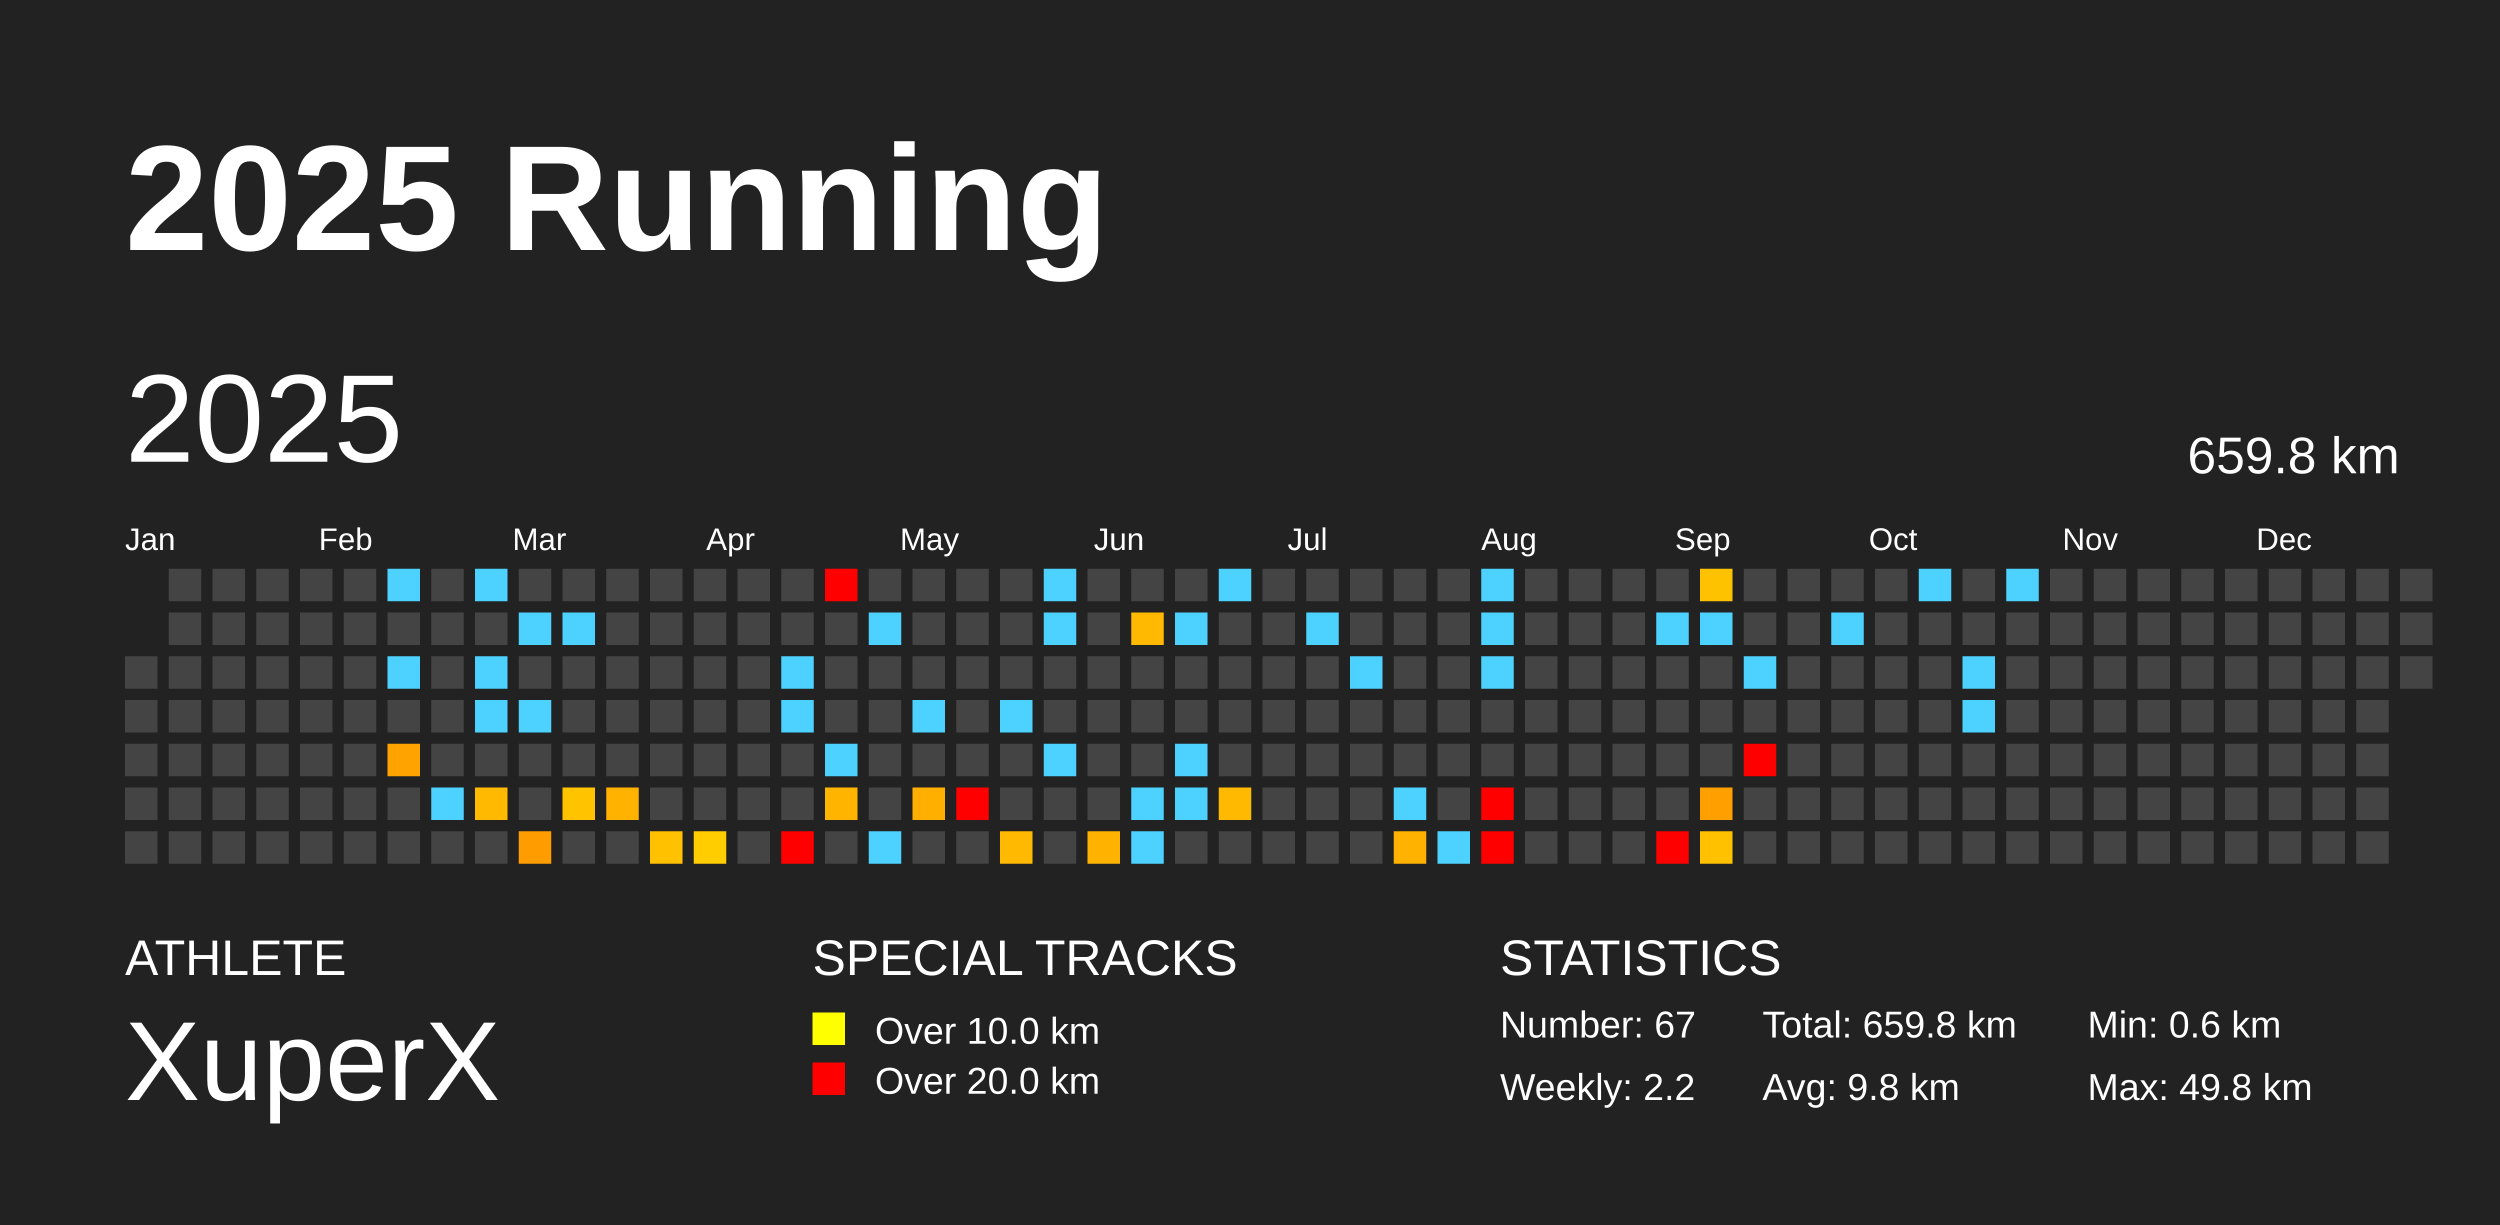
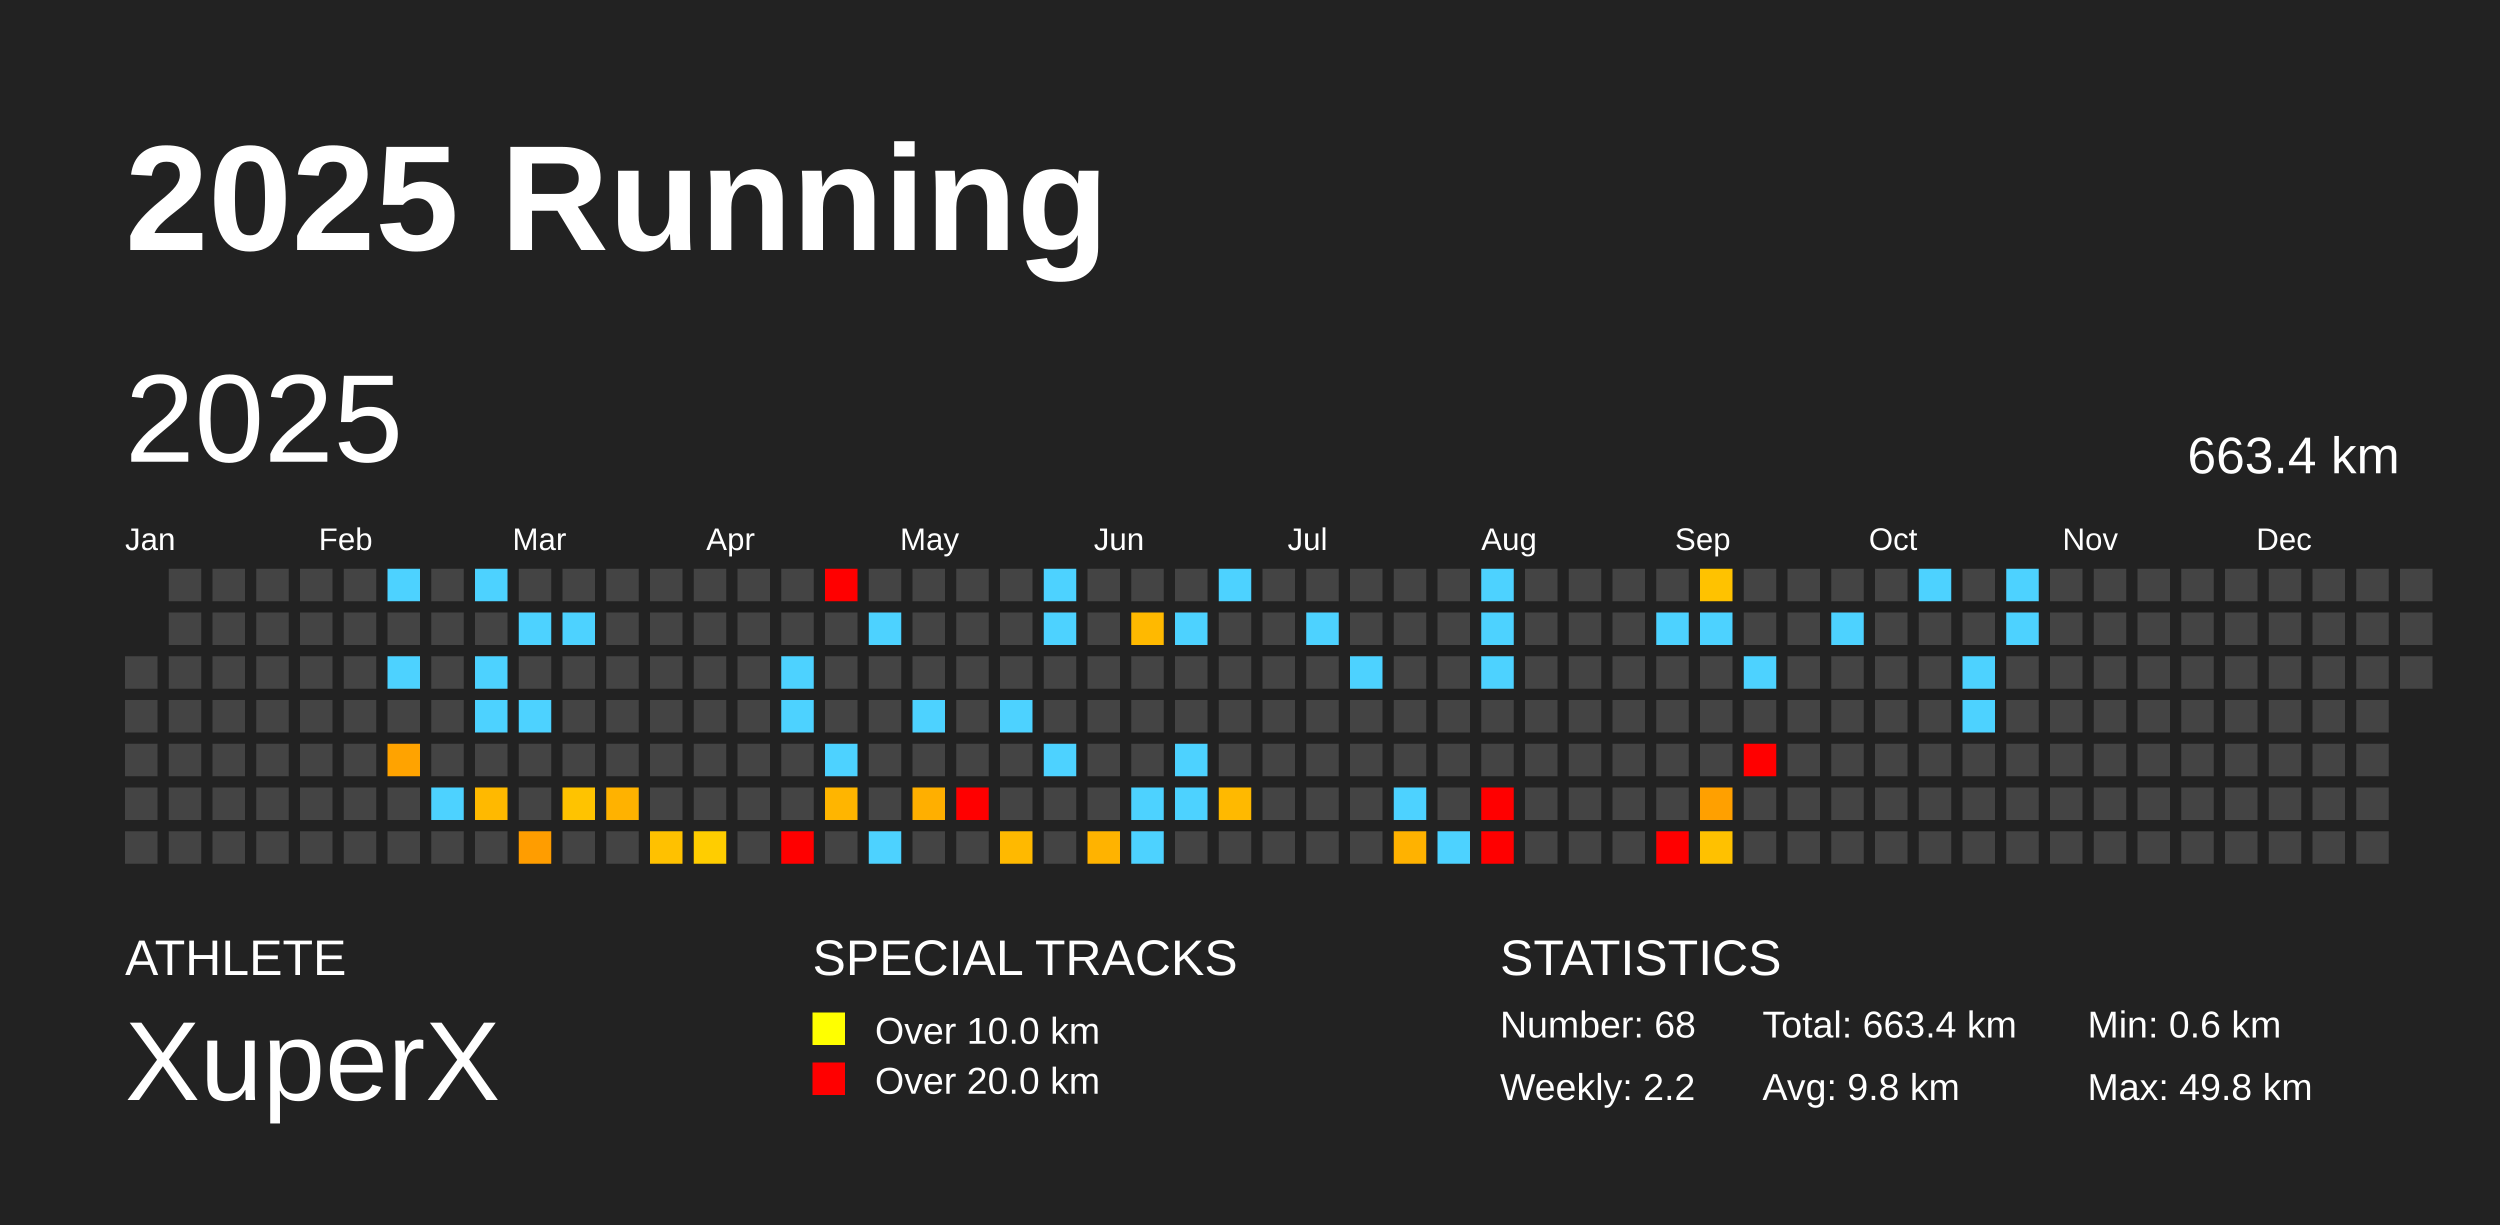
<svg xmlns="http://www.w3.org/2000/svg" baseProfile="full" height="98mm" version="1.1" viewBox="0,0,200,98" width="200mm">
  <defs />
  <rect fill="#222222" height="98" width="200" x="0" y="0" />
  <text fill="#FFFFFF" style="font-size:12px; font-family:Arial; font-weight:bold;" x="10" y="20">2025 Running</text>
  <text fill="#FFFFFF" style="font-size:4px; font-family:Arial" x="10" y="78">ATHLETE</text>
  <text fill="#FFFFFF" style="font-size:9px; font-family:Arial" x="10" y="88">XuperX</text>
  <text fill="#FFFFFF" style="font-size:4px; font-family:Arial" x="65" y="78">SPECIAL TRACKS</text>
  <rect fill="yellow" height="2.6" width="2.6" x="65" y="81" />
  <text fill="#FFFFFF" style="font-size:3px; font-family:Arial" x="70" y="83.5">Over 10.0 km</text>
  <rect fill="red" height="2.6" width="2.6" x="65" y="85" />
  <text fill="#FFFFFF" style="font-size:3px; font-family:Arial" x="70" y="87.5">Over 20.0 km</text>
  <text fill="#FFFFFF" style="font-size:4px; font-family:Arial" x="120" y="78">STATISTICS</text>
-   <text fill="#FFFFFF" style="font-size:3px; font-family:Arial" x="120" y="83">Number: 67</text>
+   <text fill="#FFFFFF" style="font-size:3px; font-family:Arial" x="120" y="83">Number: 68</text>
  <text fill="#FFFFFF" style="font-size:3px; font-family:Arial" x="120" y="88">Weekly: 2.2</text>
-   <text fill="#FFFFFF" style="font-size:3px; font-family:Arial" x="141" y="83">Total: 659.8 km</text>
+   <text fill="#FFFFFF" style="font-size:3px; font-family:Arial" x="141" y="83">Total: 663.4 km</text>
  <text fill="#FFFFFF" style="font-size:3px; font-family:Arial" x="141" y="88">Avg: 9.8 km</text>
  <text fill="#FFFFFF" style="font-size:3px; font-family:Arial" x="167" y="83">Min: 0.6 km</text>
  <text fill="#FFFFFF" style="font-size:3px; font-family:Arial" x="167" y="88">Max: 49.8 km</text>
  <text dominant-baseline="hanging" fill="#FFFFFF" style="font-size:10.0px; font-family:Arial;" x="10" y="30">2025</text>
-   <text dominant-baseline="hanging" fill="#FFFFFF" style="font-size:4.125px; font-family:Arial;" x="175" y="35">659.8 km</text>
+   <text dominant-baseline="hanging" fill="#FFFFFF" style="font-size:4.125px; font-family:Arial;" x="175" y="35">663.4 km</text>
  <text fill="#FFFFFF" style="font-size:2.5px; font-family:Arial" x="10.0" y="44">Jan</text>
  <text fill="#FFFFFF" style="font-size:2.5px; font-family:Arial" x="25.5" y="44">Feb</text>
  <text fill="#FFFFFF" style="font-size:2.5px; font-family:Arial" x="41.0" y="44">Mar</text>
  <text fill="#FFFFFF" style="font-size:2.5px; font-family:Arial" x="56.5" y="44">Apr</text>
  <text fill="#FFFFFF" style="font-size:2.5px; font-family:Arial" x="72.0" y="44">May</text>
  <text fill="#FFFFFF" style="font-size:2.5px; font-family:Arial" x="87.5" y="44">Jun</text>
  <text fill="#FFFFFF" style="font-size:2.5px; font-family:Arial" x="103.0" y="44">Jul</text>
  <text fill="#FFFFFF" style="font-size:2.5px; font-family:Arial" x="118.5" y="44">Aug</text>
  <text fill="#FFFFFF" style="font-size:2.5px; font-family:Arial" x="134.0" y="44">Sep</text>
  <text fill="#FFFFFF" style="font-size:2.5px; font-family:Arial" x="149.5" y="44">Oct</text>
  <text fill="#FFFFFF" style="font-size:2.5px; font-family:Arial" x="165.0" y="44">Nov</text>
  <text fill="#FFFFFF" style="font-size:2.5px; font-family:Arial" x="180.5" y="44">Dec</text>
  <rect fill="#444444" height="2.6" width="2.6" x="10.0" y="52.5" />
  <rect fill="#444444" height="2.6" width="2.6" x="10.0" y="56.0" />
  <rect fill="#444444" height="2.6" width="2.6" x="10.0" y="59.5" />
  <rect fill="#444444" height="2.6" width="2.6" x="10.0" y="63.0" />
  <rect fill="#444444" height="2.6" width="2.6" x="10.0" y="66.5" />
  <rect fill="#444444" height="2.6" width="2.6" x="13.5" y="45.5" />
  <rect fill="#444444" height="2.6" width="2.6" x="13.5" y="49.0" />
  <rect fill="#444444" height="2.6" width="2.6" x="13.5" y="52.5" />
  <rect fill="#444444" height="2.6" width="2.6" x="13.5" y="56.0" />
  <rect fill="#444444" height="2.6" width="2.6" x="13.5" y="59.5" />
  <rect fill="#444444" height="2.6" width="2.6" x="13.5" y="63.0" />
  <rect fill="#444444" height="2.6" width="2.6" x="13.5" y="66.5" />
  <rect fill="#444444" height="2.6" width="2.6" x="17.0" y="45.5" />
  <rect fill="#444444" height="2.6" width="2.6" x="17.0" y="49.0" />
  <rect fill="#444444" height="2.6" width="2.6" x="17.0" y="52.5" />
  <rect fill="#444444" height="2.6" width="2.6" x="17.0" y="56.0" />
  <rect fill="#444444" height="2.6" width="2.6" x="17.0" y="59.5" />
  <rect fill="#444444" height="2.6" width="2.6" x="17.0" y="63.0" />
  <rect fill="#444444" height="2.6" width="2.6" x="17.0" y="66.5" />
  <rect fill="#444444" height="2.6" width="2.6" x="20.5" y="45.5" />
  <rect fill="#444444" height="2.6" width="2.6" x="20.5" y="49.0" />
  <rect fill="#444444" height="2.6" width="2.6" x="20.5" y="52.5" />
  <rect fill="#444444" height="2.6" width="2.6" x="20.5" y="56.0" />
  <rect fill="#444444" height="2.6" width="2.6" x="20.5" y="59.5" />
  <rect fill="#444444" height="2.6" width="2.6" x="20.5" y="63.0" />
  <rect fill="#444444" height="2.6" width="2.6" x="20.5" y="66.5" />
  <rect fill="#444444" height="2.6" width="2.6" x="24.0" y="45.5" />
  <rect fill="#444444" height="2.6" width="2.6" x="24.0" y="49.0" />
  <rect fill="#444444" height="2.6" width="2.6" x="24.0" y="52.5" />
  <rect fill="#444444" height="2.6" width="2.6" x="24.0" y="56.0" />
  <rect fill="#444444" height="2.6" width="2.6" x="24.0" y="59.5" />
  <rect fill="#444444" height="2.6" width="2.6" x="24.0" y="63.0" />
  <rect fill="#444444" height="2.6" width="2.6" x="24.0" y="66.5" />
  <rect fill="#444444" height="2.6" width="2.6" x="27.5" y="45.5" />
  <rect fill="#444444" height="2.6" width="2.6" x="27.5" y="49.0" />
  <rect fill="#444444" height="2.6" width="2.6" x="27.5" y="52.5" />
  <rect fill="#444444" height="2.6" width="2.6" x="27.5" y="56.0" />
  <rect fill="#444444" height="2.6" width="2.6" x="27.5" y="59.5" />
  <rect fill="#444444" height="2.6" width="2.6" x="27.5" y="63.0" />
  <rect fill="#444444" height="2.6" width="2.6" x="27.5" y="66.5" />
  <rect fill="#4dd2ff" height="2.6" width="2.6" x="31.0" y="45.5" />
  <rect fill="#444444" height="2.6" width="2.6" x="31.0" y="49.0" />
  <rect fill="#4dd2ff" height="2.6" width="2.6" x="31.0" y="52.5" />
  <rect fill="#444444" height="2.6" width="2.6" x="31.0" y="56.0" />
  <rect fill="#ffa300" height="2.6" width="2.6" x="31.0" y="59.5" />
  <rect fill="#444444" height="2.6" width="2.6" x="31.0" y="63.0" />
  <rect fill="#444444" height="2.6" width="2.6" x="31.0" y="66.5" />
  <rect fill="#444444" height="2.6" width="2.6" x="34.5" y="45.5" />
  <rect fill="#444444" height="2.6" width="2.6" x="34.5" y="49.0" />
  <rect fill="#444444" height="2.6" width="2.6" x="34.5" y="52.5" />
  <rect fill="#444444" height="2.6" width="2.6" x="34.5" y="56.0" />
  <rect fill="#444444" height="2.6" width="2.6" x="34.5" y="59.5" />
  <rect fill="#4dd2ff" height="2.6" width="2.6" x="34.5" y="63.0" />
  <rect fill="#444444" height="2.6" width="2.6" x="34.5" y="66.5" />
  <rect fill="#4dd2ff" height="2.6" width="2.6" x="38.0" y="45.5" />
  <rect fill="#444444" height="2.6" width="2.6" x="38.0" y="49.0" />
  <rect fill="#4dd2ff" height="2.6" width="2.6" x="38.0" y="52.5" />
  <rect fill="#4dd2ff" height="2.6" width="2.6" x="38.0" y="56.0" />
  <rect fill="#444444" height="2.6" width="2.6" x="38.0" y="59.5" />
  <rect fill="#ffb900" height="2.6" width="2.6" x="38.0" y="63.0" />
  <rect fill="#444444" height="2.6" width="2.6" x="38.0" y="66.5" />
  <rect fill="#444444" height="2.6" width="2.6" x="41.5" y="45.5" />
  <rect fill="#4dd2ff" height="2.6" width="2.6" x="41.5" y="49.0" />
  <rect fill="#444444" height="2.6" width="2.6" x="41.5" y="52.5" />
  <rect fill="#4dd2ff" height="2.6" width="2.6" x="41.5" y="56.0" />
  <rect fill="#444444" height="2.6" width="2.6" x="41.5" y="59.5" />
  <rect fill="#444444" height="2.6" width="2.6" x="41.5" y="63.0" />
  <rect fill="#ff9d00" height="2.6" width="2.6" x="41.5" y="66.5" />
  <rect fill="#444444" height="2.6" width="2.6" x="45.0" y="45.5" />
  <rect fill="#4dd2ff" height="2.6" width="2.6" x="45.0" y="49.0" />
  <rect fill="#444444" height="2.6" width="2.6" x="45.0" y="52.5" />
  <rect fill="#444444" height="2.6" width="2.6" x="45.0" y="56.0" />
  <rect fill="#444444" height="2.6" width="2.6" x="45.0" y="59.5" />
  <rect fill="#ffc300" height="2.6" width="2.6" x="45.0" y="63.0" />
  <rect fill="#444444" height="2.6" width="2.6" x="45.0" y="66.5" />
  <rect fill="#444444" height="2.6" width="2.6" x="48.5" y="45.5" />
  <rect fill="#444444" height="2.6" width="2.6" x="48.5" y="49.0" />
  <rect fill="#444444" height="2.6" width="2.6" x="48.5" y="52.5" />
  <rect fill="#444444" height="2.6" width="2.6" x="48.5" y="56.0" />
  <rect fill="#444444" height="2.6" width="2.6" x="48.5" y="59.5" />
  <rect fill="#ffb200" height="2.6" width="2.6" x="48.5" y="63.0" />
  <rect fill="#444444" height="2.6" width="2.6" x="48.5" y="66.5" />
  <rect fill="#444444" height="2.6" width="2.6" x="52.0" y="45.5" />
  <rect fill="#444444" height="2.6" width="2.6" x="52.0" y="49.0" />
  <rect fill="#444444" height="2.6" width="2.6" x="52.0" y="52.5" />
  <rect fill="#444444" height="2.6" width="2.6" x="52.0" y="56.0" />
  <rect fill="#444444" height="2.6" width="2.6" x="52.0" y="59.5" />
  <rect fill="#444444" height="2.6" width="2.6" x="52.0" y="63.0" />
  <rect fill="#ffc100" height="2.6" width="2.6" x="52.0" y="66.5" />
  <rect fill="#444444" height="2.6" width="2.6" x="55.5" y="45.5" />
  <rect fill="#444444" height="2.6" width="2.6" x="55.5" y="49.0" />
  <rect fill="#444444" height="2.6" width="2.6" x="55.5" y="52.5" />
  <rect fill="#444444" height="2.6" width="2.6" x="55.5" y="56.0" />
  <rect fill="#444444" height="2.6" width="2.6" x="55.5" y="59.5" />
  <rect fill="#444444" height="2.6" width="2.6" x="55.5" y="63.0" />
  <rect fill="#ffcd00" height="2.6" width="2.6" x="55.5" y="66.5" />
  <rect fill="#444444" height="2.6" width="2.6" x="59.0" y="45.5" />
  <rect fill="#444444" height="2.6" width="2.6" x="59.0" y="49.0" />
  <rect fill="#444444" height="2.6" width="2.6" x="59.0" y="52.5" />
  <rect fill="#444444" height="2.6" width="2.6" x="59.0" y="56.0" />
  <rect fill="#444444" height="2.6" width="2.6" x="59.0" y="59.5" />
  <rect fill="#444444" height="2.6" width="2.6" x="59.0" y="63.0" />
  <rect fill="#444444" height="2.6" width="2.6" x="59.0" y="66.5" />
  <rect fill="#444444" height="2.6" width="2.6" x="62.5" y="45.5" />
  <rect fill="#444444" height="2.6" width="2.6" x="62.5" y="49.0" />
  <rect fill="#4dd2ff" height="2.6" width="2.6" x="62.5" y="52.5" />
  <rect fill="#4dd2ff" height="2.6" width="2.6" x="62.5" y="56.0" />
  <rect fill="#444444" height="2.6" width="2.6" x="62.5" y="59.5" />
  <rect fill="#444444" height="2.6" width="2.6" x="62.5" y="63.0" />
  <rect fill="red" height="2.6" width="2.6" x="62.5" y="66.5" />
  <rect fill="red" height="2.6" width="2.6" x="66.0" y="45.5" />
  <rect fill="#444444" height="2.6" width="2.6" x="66.0" y="49.0" />
  <rect fill="#444444" height="2.6" width="2.6" x="66.0" y="52.5" />
  <rect fill="#444444" height="2.6" width="2.6" x="66.0" y="56.0" />
  <rect fill="#4dd2ff" height="2.6" width="2.6" x="66.0" y="59.5" />
  <rect fill="#ffb500" height="2.6" width="2.6" x="66.0" y="63.0" />
  <rect fill="#444444" height="2.6" width="2.6" x="66.0" y="66.5" />
  <rect fill="#444444" height="2.6" width="2.6" x="69.5" y="45.5" />
  <rect fill="#4dd2ff" height="2.6" width="2.6" x="69.5" y="49.0" />
  <rect fill="#444444" height="2.6" width="2.6" x="69.5" y="52.5" />
  <rect fill="#444444" height="2.6" width="2.6" x="69.5" y="56.0" />
  <rect fill="#444444" height="2.6" width="2.6" x="69.5" y="59.5" />
  <rect fill="#444444" height="2.6" width="2.6" x="69.5" y="63.0" />
  <rect fill="#4dd2ff" height="2.6" width="2.6" x="69.5" y="66.5" />
  <rect fill="#444444" height="2.6" width="2.6" x="73.0" y="45.5" />
  <rect fill="#444444" height="2.6" width="2.6" x="73.0" y="49.0" />
  <rect fill="#444444" height="2.6" width="2.6" x="73.0" y="52.5" />
  <rect fill="#4dd2ff" height="2.6" width="2.6" x="73.0" y="56.0" />
  <rect fill="#444444" height="2.6" width="2.6" x="73.0" y="59.5" />
  <rect fill="#ffaf00" height="2.6" width="2.6" x="73.0" y="63.0" />
  <rect fill="#444444" height="2.6" width="2.6" x="73.0" y="66.5" />
  <rect fill="#444444" height="2.6" width="2.6" x="76.5" y="45.5" />
  <rect fill="#444444" height="2.6" width="2.6" x="76.5" y="49.0" />
  <rect fill="#444444" height="2.6" width="2.6" x="76.5" y="52.5" />
  <rect fill="#444444" height="2.6" width="2.6" x="76.5" y="56.0" />
  <rect fill="#444444" height="2.6" width="2.6" x="76.5" y="59.5" />
  <rect fill="red" height="2.6" width="2.6" x="76.5" y="63.0" />
  <rect fill="#444444" height="2.6" width="2.6" x="76.5" y="66.5" />
  <rect fill="#444444" height="2.6" width="2.6" x="80.0" y="45.5" />
  <rect fill="#444444" height="2.6" width="2.6" x="80.0" y="49.0" />
  <rect fill="#444444" height="2.6" width="2.6" x="80.0" y="52.5" />
  <rect fill="#4dd2ff" height="2.6" width="2.6" x="80.0" y="56.0" />
  <rect fill="#444444" height="2.6" width="2.6" x="80.0" y="59.5" />
  <rect fill="#444444" height="2.6" width="2.6" x="80.0" y="63.0" />
  <rect fill="#ffb900" height="2.6" width="2.6" x="80.0" y="66.5" />
  <rect fill="#4dd2ff" height="2.6" width="2.6" x="83.5" y="45.5" />
  <rect fill="#4dd2ff" height="2.6" width="2.6" x="83.5" y="49.0" />
  <rect fill="#444444" height="2.6" width="2.6" x="83.5" y="52.5" />
  <rect fill="#444444" height="2.6" width="2.6" x="83.5" y="56.0" />
  <rect fill="#4dd2ff" height="2.6" width="2.6" x="83.5" y="59.5" />
  <rect fill="#444444" height="2.6" width="2.6" x="83.5" y="63.0" />
  <rect fill="#444444" height="2.6" width="2.6" x="83.5" y="66.5" />
  <rect fill="#444444" height="2.6" width="2.6" x="87.0" y="45.5" />
  <rect fill="#444444" height="2.6" width="2.6" x="87.0" y="49.0" />
  <rect fill="#444444" height="2.6" width="2.6" x="87.0" y="52.5" />
  <rect fill="#444444" height="2.6" width="2.6" x="87.0" y="56.0" />
  <rect fill="#444444" height="2.6" width="2.6" x="87.0" y="59.5" />
  <rect fill="#444444" height="2.6" width="2.6" x="87.0" y="63.0" />
  <rect fill="#ffb300" height="2.6" width="2.6" x="87.0" y="66.5" />
  <rect fill="#444444" height="2.6" width="2.6" x="90.5" y="45.5" />
  <rect fill="#ffb900" height="2.6" width="2.6" x="90.5" y="49.0" />
  <rect fill="#444444" height="2.6" width="2.6" x="90.5" y="52.5" />
  <rect fill="#444444" height="2.6" width="2.6" x="90.5" y="56.0" />
  <rect fill="#444444" height="2.6" width="2.6" x="90.5" y="59.5" />
  <rect fill="#4dd2ff" height="2.6" width="2.6" x="90.5" y="63.0" />
  <rect fill="#4dd2ff" height="2.6" width="2.6" x="90.5" y="66.5" />
  <rect fill="#444444" height="2.6" width="2.6" x="94.0" y="45.5" />
  <rect fill="#4dd2ff" height="2.6" width="2.6" x="94.0" y="49.0" />
  <rect fill="#444444" height="2.6" width="2.6" x="94.0" y="52.5" />
  <rect fill="#444444" height="2.6" width="2.6" x="94.0" y="56.0" />
  <rect fill="#4dd2ff" height="2.6" width="2.6" x="94.0" y="59.5" />
  <rect fill="#4dd2ff" height="2.6" width="2.6" x="94.0" y="63.0" />
  <rect fill="#444444" height="2.6" width="2.6" x="94.0" y="66.5" />
  <rect fill="#4dd2ff" height="2.6" width="2.6" x="97.5" y="45.5" />
  <rect fill="#444444" height="2.6" width="2.6" x="97.5" y="49.0" />
  <rect fill="#444444" height="2.6" width="2.6" x="97.5" y="52.5" />
  <rect fill="#444444" height="2.6" width="2.6" x="97.5" y="56.0" />
  <rect fill="#444444" height="2.6" width="2.6" x="97.5" y="59.5" />
  <rect fill="#ffb900" height="2.6" width="2.6" x="97.5" y="63.0" />
  <rect fill="#444444" height="2.6" width="2.6" x="97.5" y="66.5" />
  <rect fill="#444444" height="2.6" width="2.6" x="101.0" y="45.5" />
  <rect fill="#444444" height="2.6" width="2.6" x="101.0" y="49.0" />
  <rect fill="#444444" height="2.6" width="2.6" x="101.0" y="52.5" />
  <rect fill="#444444" height="2.6" width="2.6" x="101.0" y="56.0" />
  <rect fill="#444444" height="2.6" width="2.6" x="101.0" y="59.5" />
  <rect fill="#444444" height="2.6" width="2.6" x="101.0" y="63.0" />
  <rect fill="#444444" height="2.6" width="2.6" x="101.0" y="66.5" />
  <rect fill="#444444" height="2.6" width="2.6" x="104.5" y="45.5" />
  <rect fill="#4dd2ff" height="2.6" width="2.6" x="104.5" y="49.0" />
  <rect fill="#444444" height="2.6" width="2.6" x="104.5" y="52.5" />
  <rect fill="#444444" height="2.6" width="2.6" x="104.5" y="56.0" />
  <rect fill="#444444" height="2.6" width="2.6" x="104.5" y="59.5" />
  <rect fill="#444444" height="2.6" width="2.6" x="104.5" y="63.0" />
  <rect fill="#444444" height="2.6" width="2.6" x="104.5" y="66.5" />
  <rect fill="#444444" height="2.6" width="2.6" x="108.0" y="45.5" />
  <rect fill="#444444" height="2.6" width="2.6" x="108.0" y="49.0" />
  <rect fill="#4dd2ff" height="2.6" width="2.6" x="108.0" y="52.5" />
  <rect fill="#444444" height="2.6" width="2.6" x="108.0" y="56.0" />
  <rect fill="#444444" height="2.6" width="2.6" x="108.0" y="59.5" />
  <rect fill="#444444" height="2.6" width="2.6" x="108.0" y="63.0" />
  <rect fill="#444444" height="2.6" width="2.6" x="108.0" y="66.5" />
  <rect fill="#444444" height="2.6" width="2.6" x="111.5" y="45.5" />
  <rect fill="#444444" height="2.6" width="2.6" x="111.5" y="49.0" />
  <rect fill="#444444" height="2.6" width="2.6" x="111.5" y="52.5" />
  <rect fill="#444444" height="2.6" width="2.6" x="111.5" y="56.0" />
  <rect fill="#444444" height="2.6" width="2.6" x="111.5" y="59.5" />
  <rect fill="#4dd2ff" height="2.6" width="2.6" x="111.5" y="63.0" />
  <rect fill="#ffb200" height="2.6" width="2.6" x="111.5" y="66.5" />
  <rect fill="#444444" height="2.6" width="2.6" x="115.0" y="45.5" />
  <rect fill="#444444" height="2.6" width="2.6" x="115.0" y="49.0" />
  <rect fill="#444444" height="2.6" width="2.6" x="115.0" y="52.5" />
  <rect fill="#444444" height="2.6" width="2.6" x="115.0" y="56.0" />
  <rect fill="#444444" height="2.6" width="2.6" x="115.0" y="59.5" />
  <rect fill="#444444" height="2.6" width="2.6" x="115.0" y="63.0" />
  <rect fill="#4dd2ff" height="2.6" width="2.6" x="115.0" y="66.5" />
  <rect fill="#4dd2ff" height="2.6" width="2.6" x="118.5" y="45.5" />
  <rect fill="#4dd2ff" height="2.6" width="2.6" x="118.5" y="49.0" />
  <rect fill="#4dd2ff" height="2.6" width="2.6" x="118.5" y="52.5" />
  <rect fill="#444444" height="2.6" width="2.6" x="118.5" y="56.0" />
  <rect fill="#444444" height="2.6" width="2.6" x="118.5" y="59.5" />
  <rect fill="red" height="2.6" width="2.6" x="118.5" y="63.0" />
  <rect fill="red" height="2.6" width="2.6" x="118.5" y="66.5" />
  <rect fill="#444444" height="2.6" width="2.6" x="122.0" y="45.5" />
  <rect fill="#444444" height="2.6" width="2.6" x="122.0" y="49.0" />
  <rect fill="#444444" height="2.6" width="2.6" x="122.0" y="52.5" />
  <rect fill="#444444" height="2.6" width="2.6" x="122.0" y="56.0" />
  <rect fill="#444444" height="2.6" width="2.6" x="122.0" y="59.5" />
  <rect fill="#444444" height="2.6" width="2.6" x="122.0" y="63.0" />
  <rect fill="#444444" height="2.6" width="2.6" x="122.0" y="66.5" />
  <rect fill="#444444" height="2.6" width="2.6" x="125.5" y="45.5" />
  <rect fill="#444444" height="2.6" width="2.6" x="125.5" y="49.0" />
  <rect fill="#444444" height="2.6" width="2.6" x="125.5" y="52.5" />
  <rect fill="#444444" height="2.6" width="2.6" x="125.5" y="56.0" />
  <rect fill="#444444" height="2.6" width="2.6" x="125.5" y="59.5" />
  <rect fill="#444444" height="2.6" width="2.6" x="125.5" y="63.0" />
  <rect fill="#444444" height="2.6" width="2.6" x="125.5" y="66.5" />
  <rect fill="#444444" height="2.6" width="2.6" x="129.0" y="45.5" />
  <rect fill="#444444" height="2.6" width="2.6" x="129.0" y="49.0" />
  <rect fill="#444444" height="2.6" width="2.6" x="129.0" y="52.5" />
  <rect fill="#444444" height="2.6" width="2.6" x="129.0" y="56.0" />
  <rect fill="#444444" height="2.6" width="2.6" x="129.0" y="59.5" />
  <rect fill="#444444" height="2.6" width="2.6" x="129.0" y="63.0" />
  <rect fill="#444444" height="2.6" width="2.6" x="129.0" y="66.5" />
  <rect fill="#444444" height="2.6" width="2.6" x="132.5" y="45.5" />
  <rect fill="#4dd2ff" height="2.6" width="2.6" x="132.5" y="49.0" />
  <rect fill="#444444" height="2.6" width="2.6" x="132.5" y="52.5" />
  <rect fill="#444444" height="2.6" width="2.6" x="132.5" y="56.0" />
  <rect fill="#444444" height="2.6" width="2.6" x="132.5" y="59.5" />
  <rect fill="#444444" height="2.6" width="2.6" x="132.5" y="63.0" />
  <rect fill="red" height="2.6" width="2.6" x="132.5" y="66.5" />
  <rect fill="#ffc200" height="2.6" width="2.6" x="136.0" y="45.5" />
  <rect fill="#4dd2ff" height="2.6" width="2.6" x="136.0" y="49.0" />
  <rect fill="#444444" height="2.6" width="2.6" x="136.0" y="52.5" />
  <rect fill="#444444" height="2.6" width="2.6" x="136.0" y="56.0" />
  <rect fill="#444444" height="2.6" width="2.6" x="136.0" y="59.5" />
  <rect fill="#ffa000" height="2.6" width="2.6" x="136.0" y="63.0" />
  <rect fill="#ffc100" height="2.6" width="2.6" x="136.0" y="66.5" />
  <rect fill="#444444" height="2.6" width="2.6" x="139.5" y="45.5" />
  <rect fill="#444444" height="2.6" width="2.6" x="139.5" y="49.0" />
  <rect fill="#4dd2ff" height="2.6" width="2.6" x="139.5" y="52.5" />
  <rect fill="#444444" height="2.6" width="2.6" x="139.5" y="56.0" />
  <rect fill="red" height="2.6" width="2.6" x="139.5" y="59.5" />
  <rect fill="#444444" height="2.6" width="2.6" x="139.5" y="63.0" />
  <rect fill="#444444" height="2.6" width="2.6" x="139.5" y="66.5" />
  <rect fill="#444444" height="2.6" width="2.6" x="143.0" y="45.5" />
  <rect fill="#444444" height="2.6" width="2.6" x="143.0" y="49.0" />
  <rect fill="#444444" height="2.6" width="2.6" x="143.0" y="52.5" />
  <rect fill="#444444" height="2.6" width="2.6" x="143.0" y="56.0" />
  <rect fill="#444444" height="2.6" width="2.6" x="143.0" y="59.5" />
  <rect fill="#444444" height="2.6" width="2.6" x="143.0" y="63.0" />
  <rect fill="#444444" height="2.6" width="2.6" x="143.0" y="66.5" />
  <rect fill="#444444" height="2.6" width="2.6" x="146.5" y="45.5" />
  <rect fill="#4dd2ff" height="2.6" width="2.6" x="146.5" y="49.0" />
  <rect fill="#444444" height="2.6" width="2.6" x="146.5" y="52.5" />
  <rect fill="#444444" height="2.6" width="2.6" x="146.5" y="56.0" />
  <rect fill="#444444" height="2.6" width="2.6" x="146.5" y="59.5" />
  <rect fill="#444444" height="2.6" width="2.6" x="146.5" y="63.0" />
  <rect fill="#444444" height="2.6" width="2.6" x="146.5" y="66.5" />
  <rect fill="#444444" height="2.6" width="2.6" x="150.0" y="45.5" />
  <rect fill="#444444" height="2.6" width="2.6" x="150.0" y="49.0" />
  <rect fill="#444444" height="2.6" width="2.6" x="150.0" y="52.5" />
  <rect fill="#444444" height="2.6" width="2.6" x="150.0" y="56.0" />
  <rect fill="#444444" height="2.6" width="2.6" x="150.0" y="59.5" />
  <rect fill="#444444" height="2.6" width="2.6" x="150.0" y="63.0" />
  <rect fill="#444444" height="2.6" width="2.6" x="150.0" y="66.5" />
  <rect fill="#4dd2ff" height="2.6" width="2.6" x="153.5" y="45.5" />
  <rect fill="#444444" height="2.6" width="2.6" x="153.5" y="49.0" />
  <rect fill="#444444" height="2.6" width="2.6" x="153.5" y="52.5" />
  <rect fill="#444444" height="2.6" width="2.6" x="153.5" y="56.0" />
  <rect fill="#444444" height="2.6" width="2.6" x="153.5" y="59.5" />
  <rect fill="#444444" height="2.6" width="2.6" x="153.5" y="63.0" />
  <rect fill="#444444" height="2.6" width="2.6" x="153.5" y="66.5" />
  <rect fill="#444444" height="2.6" width="2.6" x="157.0" y="45.5" />
  <rect fill="#444444" height="2.6" width="2.6" x="157.0" y="49.0" />
  <rect fill="#4dd2ff" height="2.6" width="2.6" x="157.0" y="52.5" />
  <rect fill="#4dd2ff" height="2.6" width="2.6" x="157.0" y="56.0" />
  <rect fill="#444444" height="2.6" width="2.6" x="157.0" y="59.5" />
  <rect fill="#444444" height="2.6" width="2.6" x="157.0" y="63.0" />
  <rect fill="#444444" height="2.6" width="2.6" x="157.0" y="66.5" />
  <rect fill="#4dd2ff" height="2.6" width="2.6" x="160.5" y="45.5" />
-   <rect fill="#444444" height="2.6" width="2.6" x="160.5" y="49.0" />
+   <rect fill="#4dd2ff" height="2.6" width="2.6" x="160.5" y="49.0" />
  <rect fill="#444444" height="2.6" width="2.6" x="160.5" y="52.5" />
  <rect fill="#444444" height="2.6" width="2.6" x="160.5" y="56.0" />
  <rect fill="#444444" height="2.6" width="2.6" x="160.5" y="59.5" />
  <rect fill="#444444" height="2.6" width="2.6" x="160.5" y="63.0" />
  <rect fill="#444444" height="2.6" width="2.6" x="160.5" y="66.5" />
  <rect fill="#444444" height="2.6" width="2.6" x="164.0" y="45.5" />
  <rect fill="#444444" height="2.6" width="2.6" x="164.0" y="49.0" />
  <rect fill="#444444" height="2.6" width="2.6" x="164.0" y="52.5" />
  <rect fill="#444444" height="2.6" width="2.6" x="164.0" y="56.0" />
  <rect fill="#444444" height="2.6" width="2.6" x="164.0" y="59.5" />
  <rect fill="#444444" height="2.6" width="2.6" x="164.0" y="63.0" />
  <rect fill="#444444" height="2.6" width="2.6" x="164.0" y="66.5" />
  <rect fill="#444444" height="2.6" width="2.6" x="167.5" y="45.5" />
  <rect fill="#444444" height="2.6" width="2.6" x="167.5" y="49.0" />
  <rect fill="#444444" height="2.6" width="2.6" x="167.5" y="52.5" />
  <rect fill="#444444" height="2.6" width="2.6" x="167.5" y="56.0" />
  <rect fill="#444444" height="2.6" width="2.6" x="167.5" y="59.5" />
  <rect fill="#444444" height="2.6" width="2.6" x="167.5" y="63.0" />
  <rect fill="#444444" height="2.6" width="2.6" x="167.5" y="66.5" />
  <rect fill="#444444" height="2.6" width="2.6" x="171.0" y="45.5" />
  <rect fill="#444444" height="2.6" width="2.6" x="171.0" y="49.0" />
  <rect fill="#444444" height="2.6" width="2.6" x="171.0" y="52.5" />
  <rect fill="#444444" height="2.6" width="2.6" x="171.0" y="56.0" />
  <rect fill="#444444" height="2.6" width="2.6" x="171.0" y="59.5" />
  <rect fill="#444444" height="2.6" width="2.6" x="171.0" y="63.0" />
  <rect fill="#444444" height="2.6" width="2.6" x="171.0" y="66.5" />
  <rect fill="#444444" height="2.6" width="2.6" x="174.5" y="45.5" />
  <rect fill="#444444" height="2.6" width="2.6" x="174.5" y="49.0" />
  <rect fill="#444444" height="2.6" width="2.6" x="174.5" y="52.5" />
  <rect fill="#444444" height="2.6" width="2.6" x="174.5" y="56.0" />
  <rect fill="#444444" height="2.6" width="2.6" x="174.5" y="59.5" />
  <rect fill="#444444" height="2.6" width="2.6" x="174.5" y="63.0" />
  <rect fill="#444444" height="2.6" width="2.6" x="174.5" y="66.5" />
  <rect fill="#444444" height="2.6" width="2.6" x="178.0" y="45.5" />
  <rect fill="#444444" height="2.6" width="2.6" x="178.0" y="49.0" />
  <rect fill="#444444" height="2.6" width="2.6" x="178.0" y="52.5" />
  <rect fill="#444444" height="2.6" width="2.6" x="178.0" y="56.0" />
  <rect fill="#444444" height="2.6" width="2.6" x="178.0" y="59.5" />
  <rect fill="#444444" height="2.6" width="2.6" x="178.0" y="63.0" />
  <rect fill="#444444" height="2.6" width="2.6" x="178.0" y="66.5" />
  <rect fill="#444444" height="2.6" width="2.6" x="181.5" y="45.5" />
  <rect fill="#444444" height="2.6" width="2.6" x="181.5" y="49.0" />
  <rect fill="#444444" height="2.6" width="2.6" x="181.5" y="52.5" />
  <rect fill="#444444" height="2.6" width="2.6" x="181.5" y="56.0" />
  <rect fill="#444444" height="2.6" width="2.6" x="181.5" y="59.5" />
  <rect fill="#444444" height="2.6" width="2.6" x="181.5" y="63.0" />
  <rect fill="#444444" height="2.6" width="2.6" x="181.5" y="66.5" />
  <rect fill="#444444" height="2.6" width="2.6" x="185.0" y="45.5" />
  <rect fill="#444444" height="2.6" width="2.6" x="185.0" y="49.0" />
  <rect fill="#444444" height="2.6" width="2.6" x="185.0" y="52.5" />
  <rect fill="#444444" height="2.6" width="2.6" x="185.0" y="56.0" />
  <rect fill="#444444" height="2.6" width="2.6" x="185.0" y="59.5" />
  <rect fill="#444444" height="2.6" width="2.6" x="185.0" y="63.0" />
  <rect fill="#444444" height="2.6" width="2.6" x="185.0" y="66.5" />
  <rect fill="#444444" height="2.6" width="2.6" x="188.5" y="45.5" />
  <rect fill="#444444" height="2.6" width="2.6" x="188.5" y="49.0" />
  <rect fill="#444444" height="2.6" width="2.6" x="188.5" y="52.5" />
  <rect fill="#444444" height="2.6" width="2.6" x="188.5" y="56.0" />
  <rect fill="#444444" height="2.6" width="2.6" x="188.5" y="59.5" />
  <rect fill="#444444" height="2.6" width="2.6" x="188.5" y="63.0" />
  <rect fill="#444444" height="2.6" width="2.6" x="188.5" y="66.5" />
  <rect fill="#444444" height="2.6" width="2.6" x="192.0" y="45.5" />
  <rect fill="#444444" height="2.6" width="2.6" x="192.0" y="49.0" />
  <rect fill="#444444" height="2.6" width="2.6" x="192.0" y="52.5" />
</svg>
